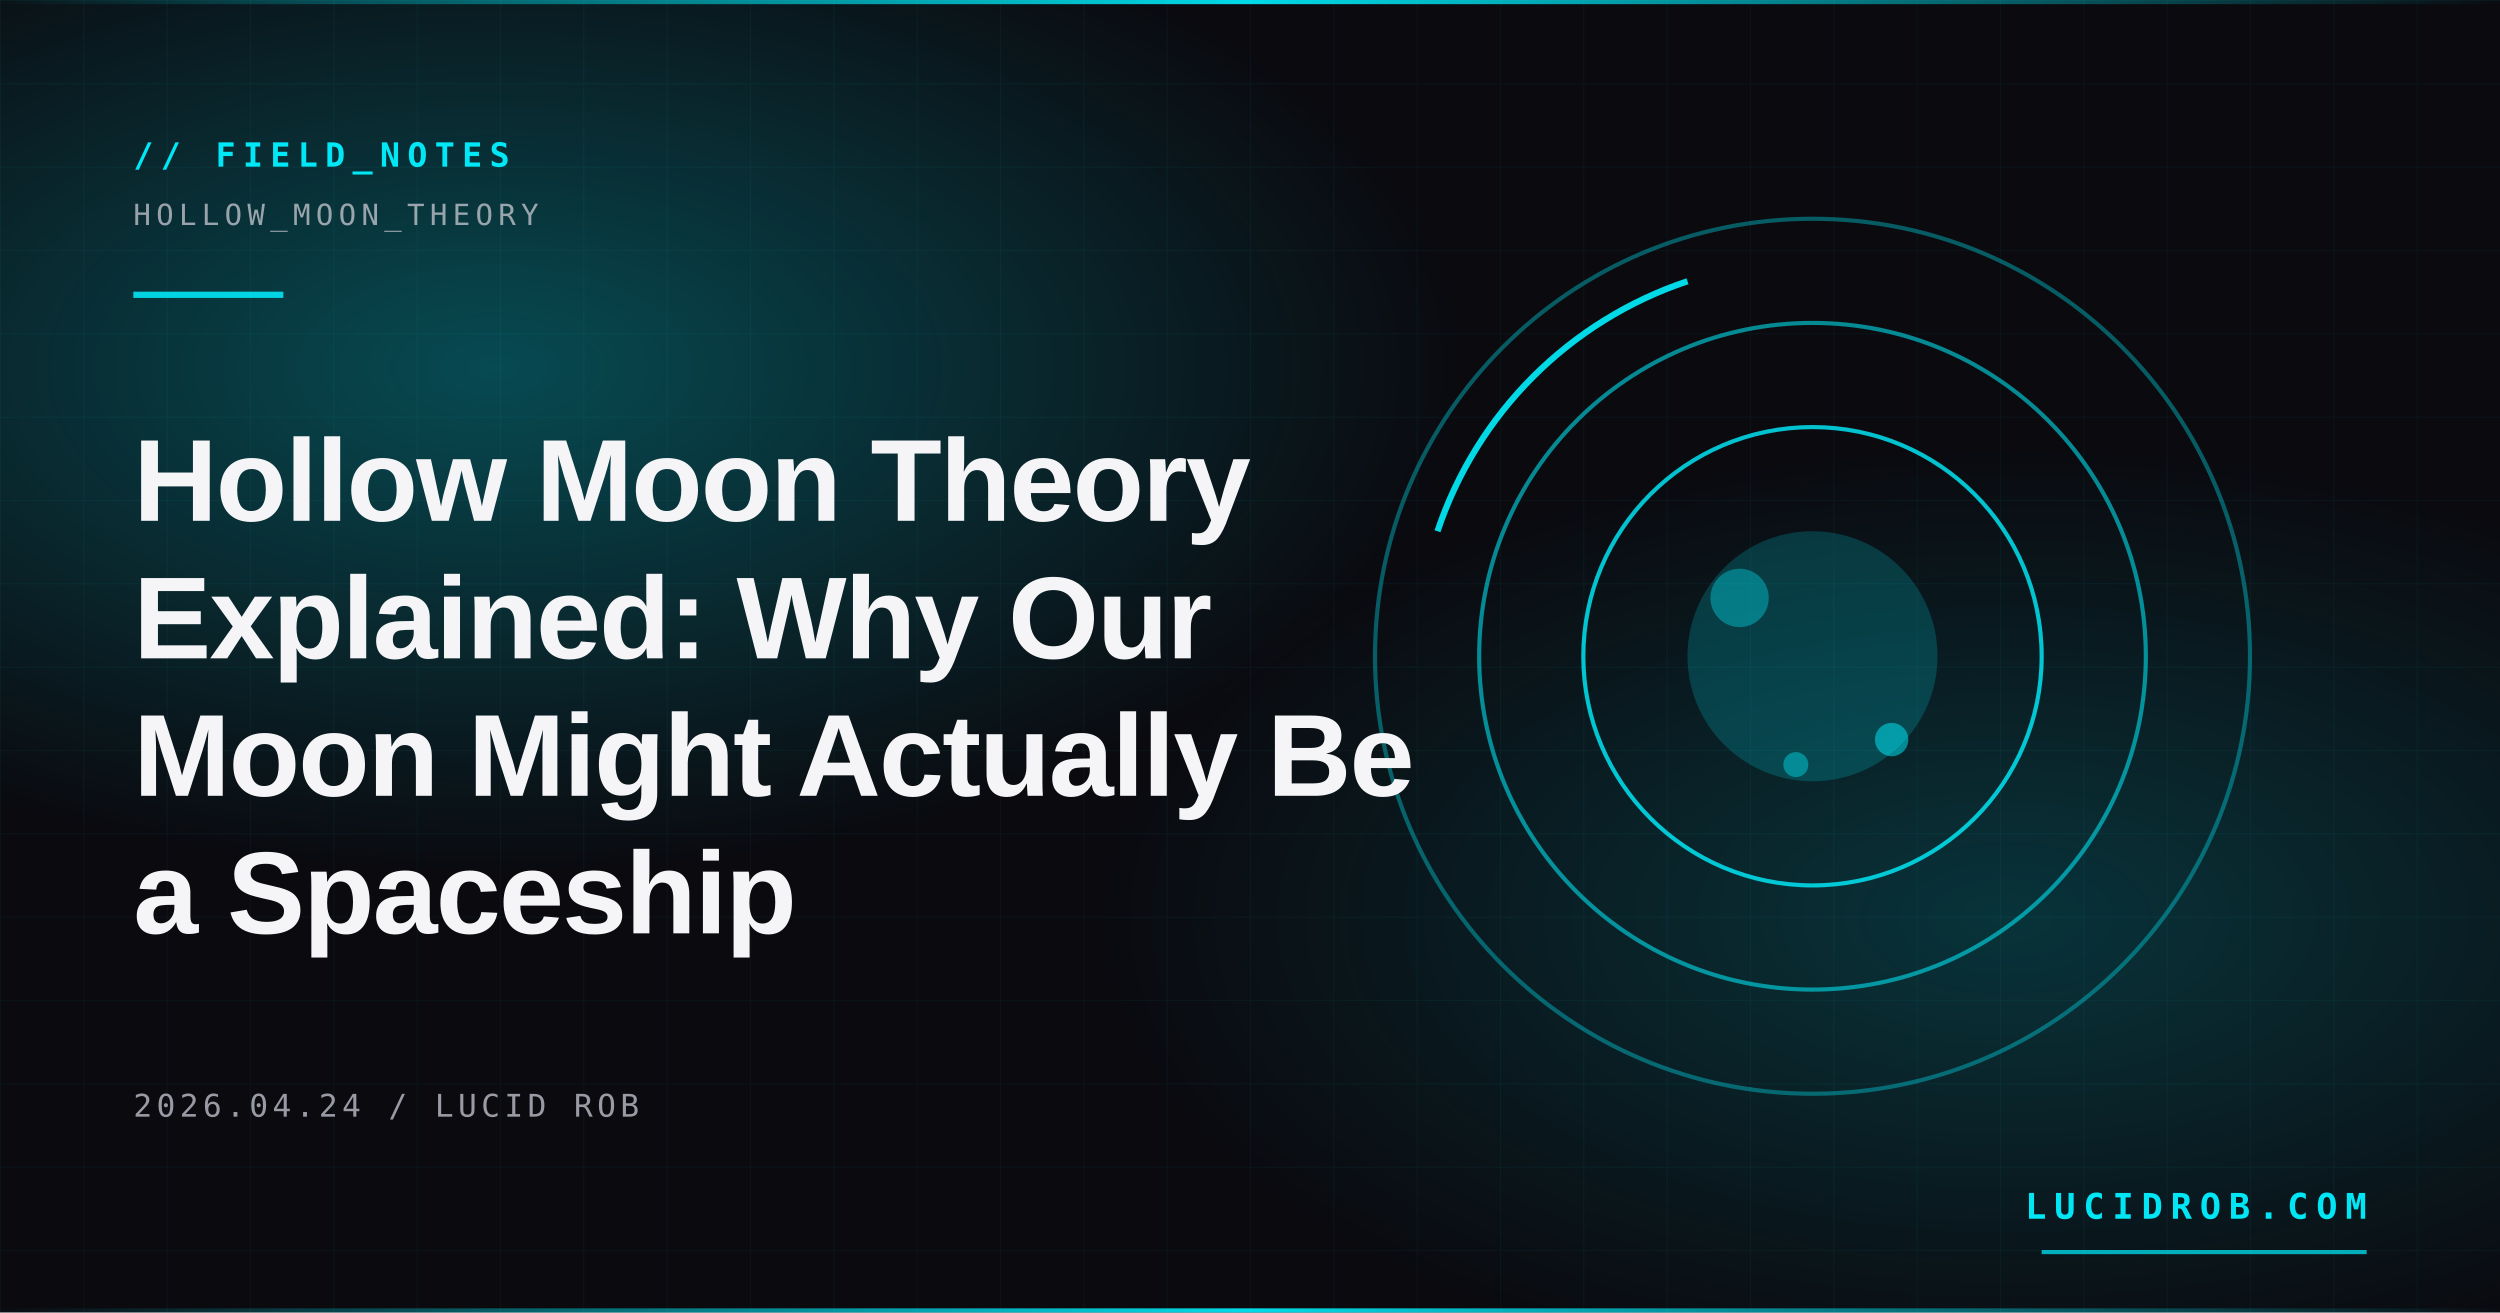
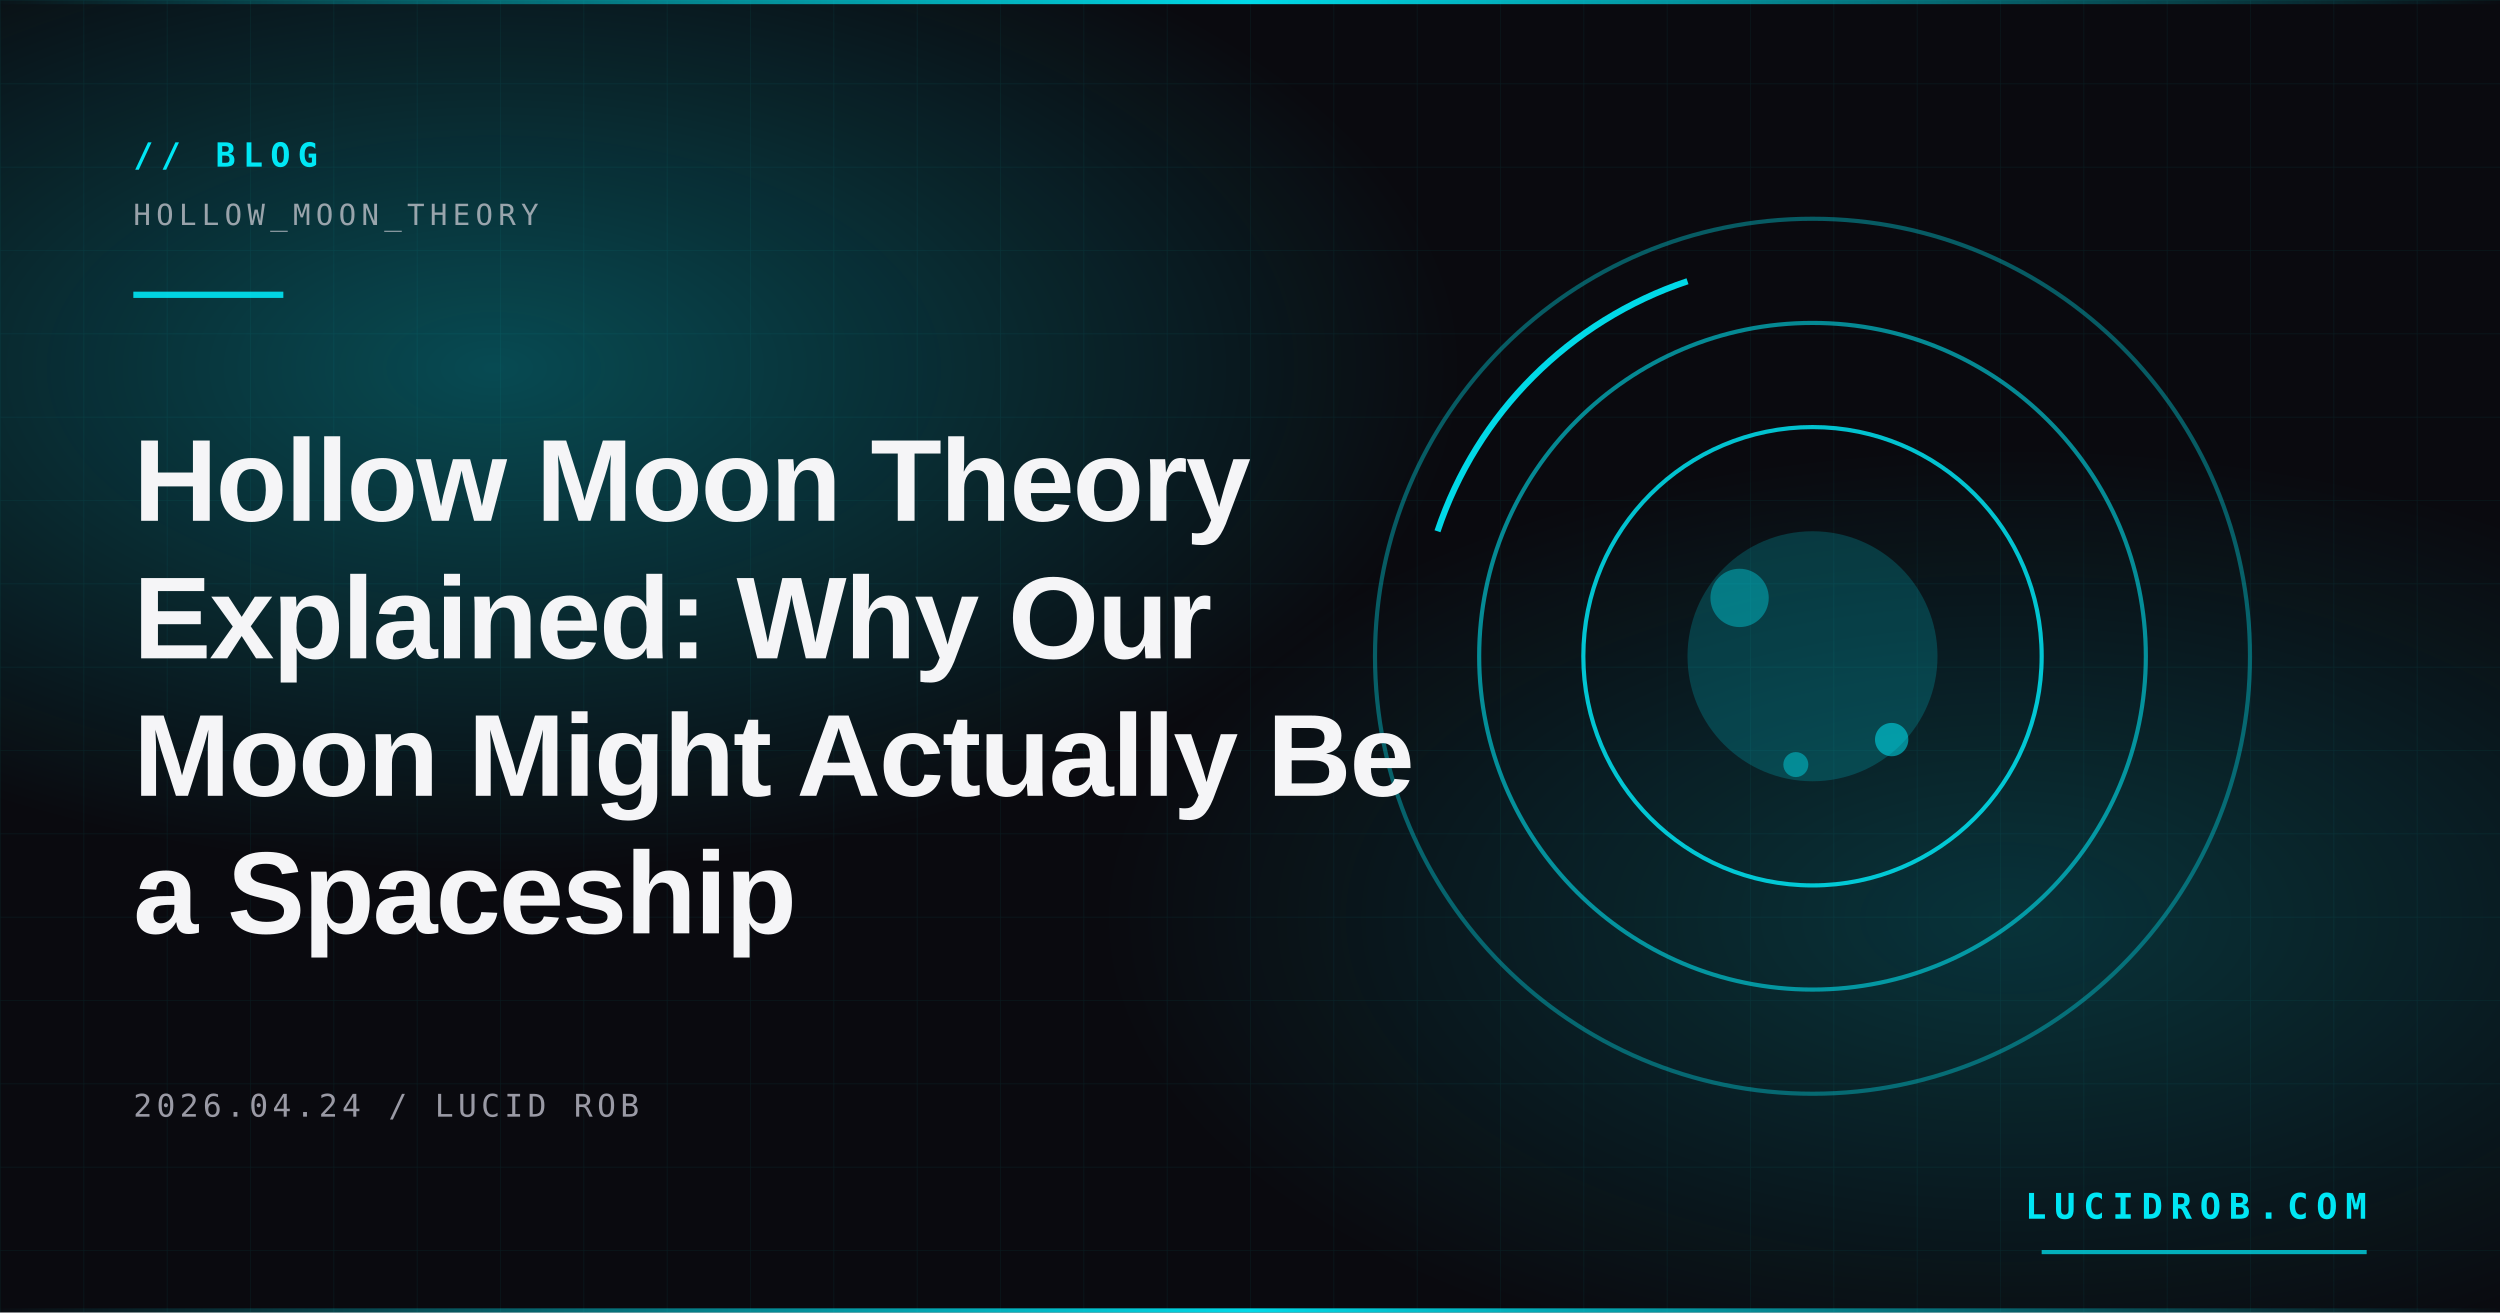
<svg xmlns="http://www.w3.org/2000/svg" width="1200" height="630" viewBox="0 0 1200 630">
  <defs>
    <radialGradient id="glow" cx="20%" cy="28%" r="70%">
      <stop offset="0" stop-color="#00f0ff" stop-opacity="0.28" />
      <stop offset="0.55" stop-color="#00f0ff" stop-opacity="0" />
    </radialGradient>
    <radialGradient id="glowR" cx="80%" cy="70%" r="60%">
      <stop offset="0" stop-color="#00f0ff" stop-opacity="0.18" />
      <stop offset="0.6" stop-color="#00f0ff" stop-opacity="0" />
    </radialGradient>
    <linearGradient id="stripe" x1="0" y1="0" x2="1" y2="0">
      <stop offset="0" stop-color="#00f0ff" stop-opacity="0" />
      <stop offset="0.5" stop-color="#00f0ff" stop-opacity="0.9" />
      <stop offset="1" stop-color="#00f0ff" stop-opacity="0" />
    </linearGradient>
    <pattern id="grid" width="40" height="40" patternUnits="userSpaceOnUse">
      <path d="M 40 0 L 0 0 0 40" fill="none" stroke="#00f0ff" stroke-width="0.5" stroke-opacity="0.08" />
    </pattern>
  </defs>
  <rect width="1200" height="630" fill="#0a0a0f" />
  <rect width="1200" height="630" fill="url(#grid)" />
  <rect width="1200" height="630" fill="url(#glow)" />
  <rect width="1200" height="630" fill="url(#glowR)" />
  <g transform="translate(870 315)">
    <circle cx="0" cy="0" r="210" fill="none" stroke="#00f0ff" stroke-width="2" opacity="0.35" />
    <circle cx="0" cy="0" r="160" fill="none" stroke="#00f0ff" stroke-width="2" opacity="0.55" />
    <circle cx="0" cy="0" r="110" fill="none" stroke="#00f0ff" stroke-width="2" opacity="0.8" />
    <circle cx="0" cy="0" r="60" fill="#00f0ff" opacity="0.18" />
    <circle cx="-35" cy="-28" r="14" fill="#00f0ff" opacity="0.35" />
    <circle cx="38" cy="40" r="8" fill="#00f0ff" opacity="0.5" />
    <circle cx="-8" cy="52" r="6" fill="#00f0ff" opacity="0.4" />
    <path d="M -180 -60 A 190 190 0 0 1 -60 -180" fill="none" stroke="#00f0ff" stroke-width="3" opacity="0.9" />
  </g>
  <rect x="0" y="0" width="1200" height="2" fill="url(#stripe)" />
  <rect x="0" y="628" width="1200" height="2" fill="url(#stripe)" />
-   <text x="64" y="80" font-family="'JetBrains Mono','Menlo',monospace" font-size="16" font-weight="600" fill="#00f0ff" letter-spacing="0.22em" opacity="0.95">// FIELD_NOTES</text>
+   <text x="64" y="80" font-family="'JetBrains Mono','Menlo',monospace" font-size="16" font-weight="600" fill="#00f0ff" letter-spacing="0.22em" opacity="0.95">// BLOG</text>
  <text x="64" y="108" font-family="'JetBrains Mono','Menlo',monospace" font-size="14" font-weight="500" fill="#c9c9d1" letter-spacing="0.18em" opacity="0.75">HOLLOW_MOON_THEORY</text>
  <rect x="64" y="140" width="72" height="3" fill="#00f0ff" opacity="0.85" />
  <text x="64" y="250" font-family="'Space Grotesk','Helvetica Neue',Arial,sans-serif" font-size="56" font-weight="700" fill="#f5f5f7" letter-spacing="-0.015em">Hollow Moon Theory</text>
  <text x="64" y="316" font-family="'Space Grotesk','Helvetica Neue',Arial,sans-serif" font-size="56" font-weight="700" fill="#f5f5f7" letter-spacing="-0.015em">Explained: Why Our</text>
  <text x="64" y="382" font-family="'Space Grotesk','Helvetica Neue',Arial,sans-serif" font-size="56" font-weight="700" fill="#f5f5f7" letter-spacing="-0.015em">Moon Might Actually Be</text>
  <text x="64" y="448" font-family="'Space Grotesk','Helvetica Neue',Arial,sans-serif" font-size="56" font-weight="700" fill="#f5f5f7" letter-spacing="-0.015em">a Spaceship</text>
  <text x="64" y="536" font-family="'JetBrains Mono','Menlo',monospace" font-size="15" font-weight="500" fill="#9a9aa5" letter-spacing="0.14em">2026.04.24  /  LUCID ROB</text>
  <text x="1136" y="585" text-anchor="end" font-family="'JetBrains Mono','Menlo',monospace" font-size="17" font-weight="700" fill="#00f0ff" letter-spacing="0.22em" opacity="0.95">LUCIDROB.COM</text>
  <rect x="980" y="600" width="156" height="2" fill="#00f0ff" opacity="0.7" />
</svg>
